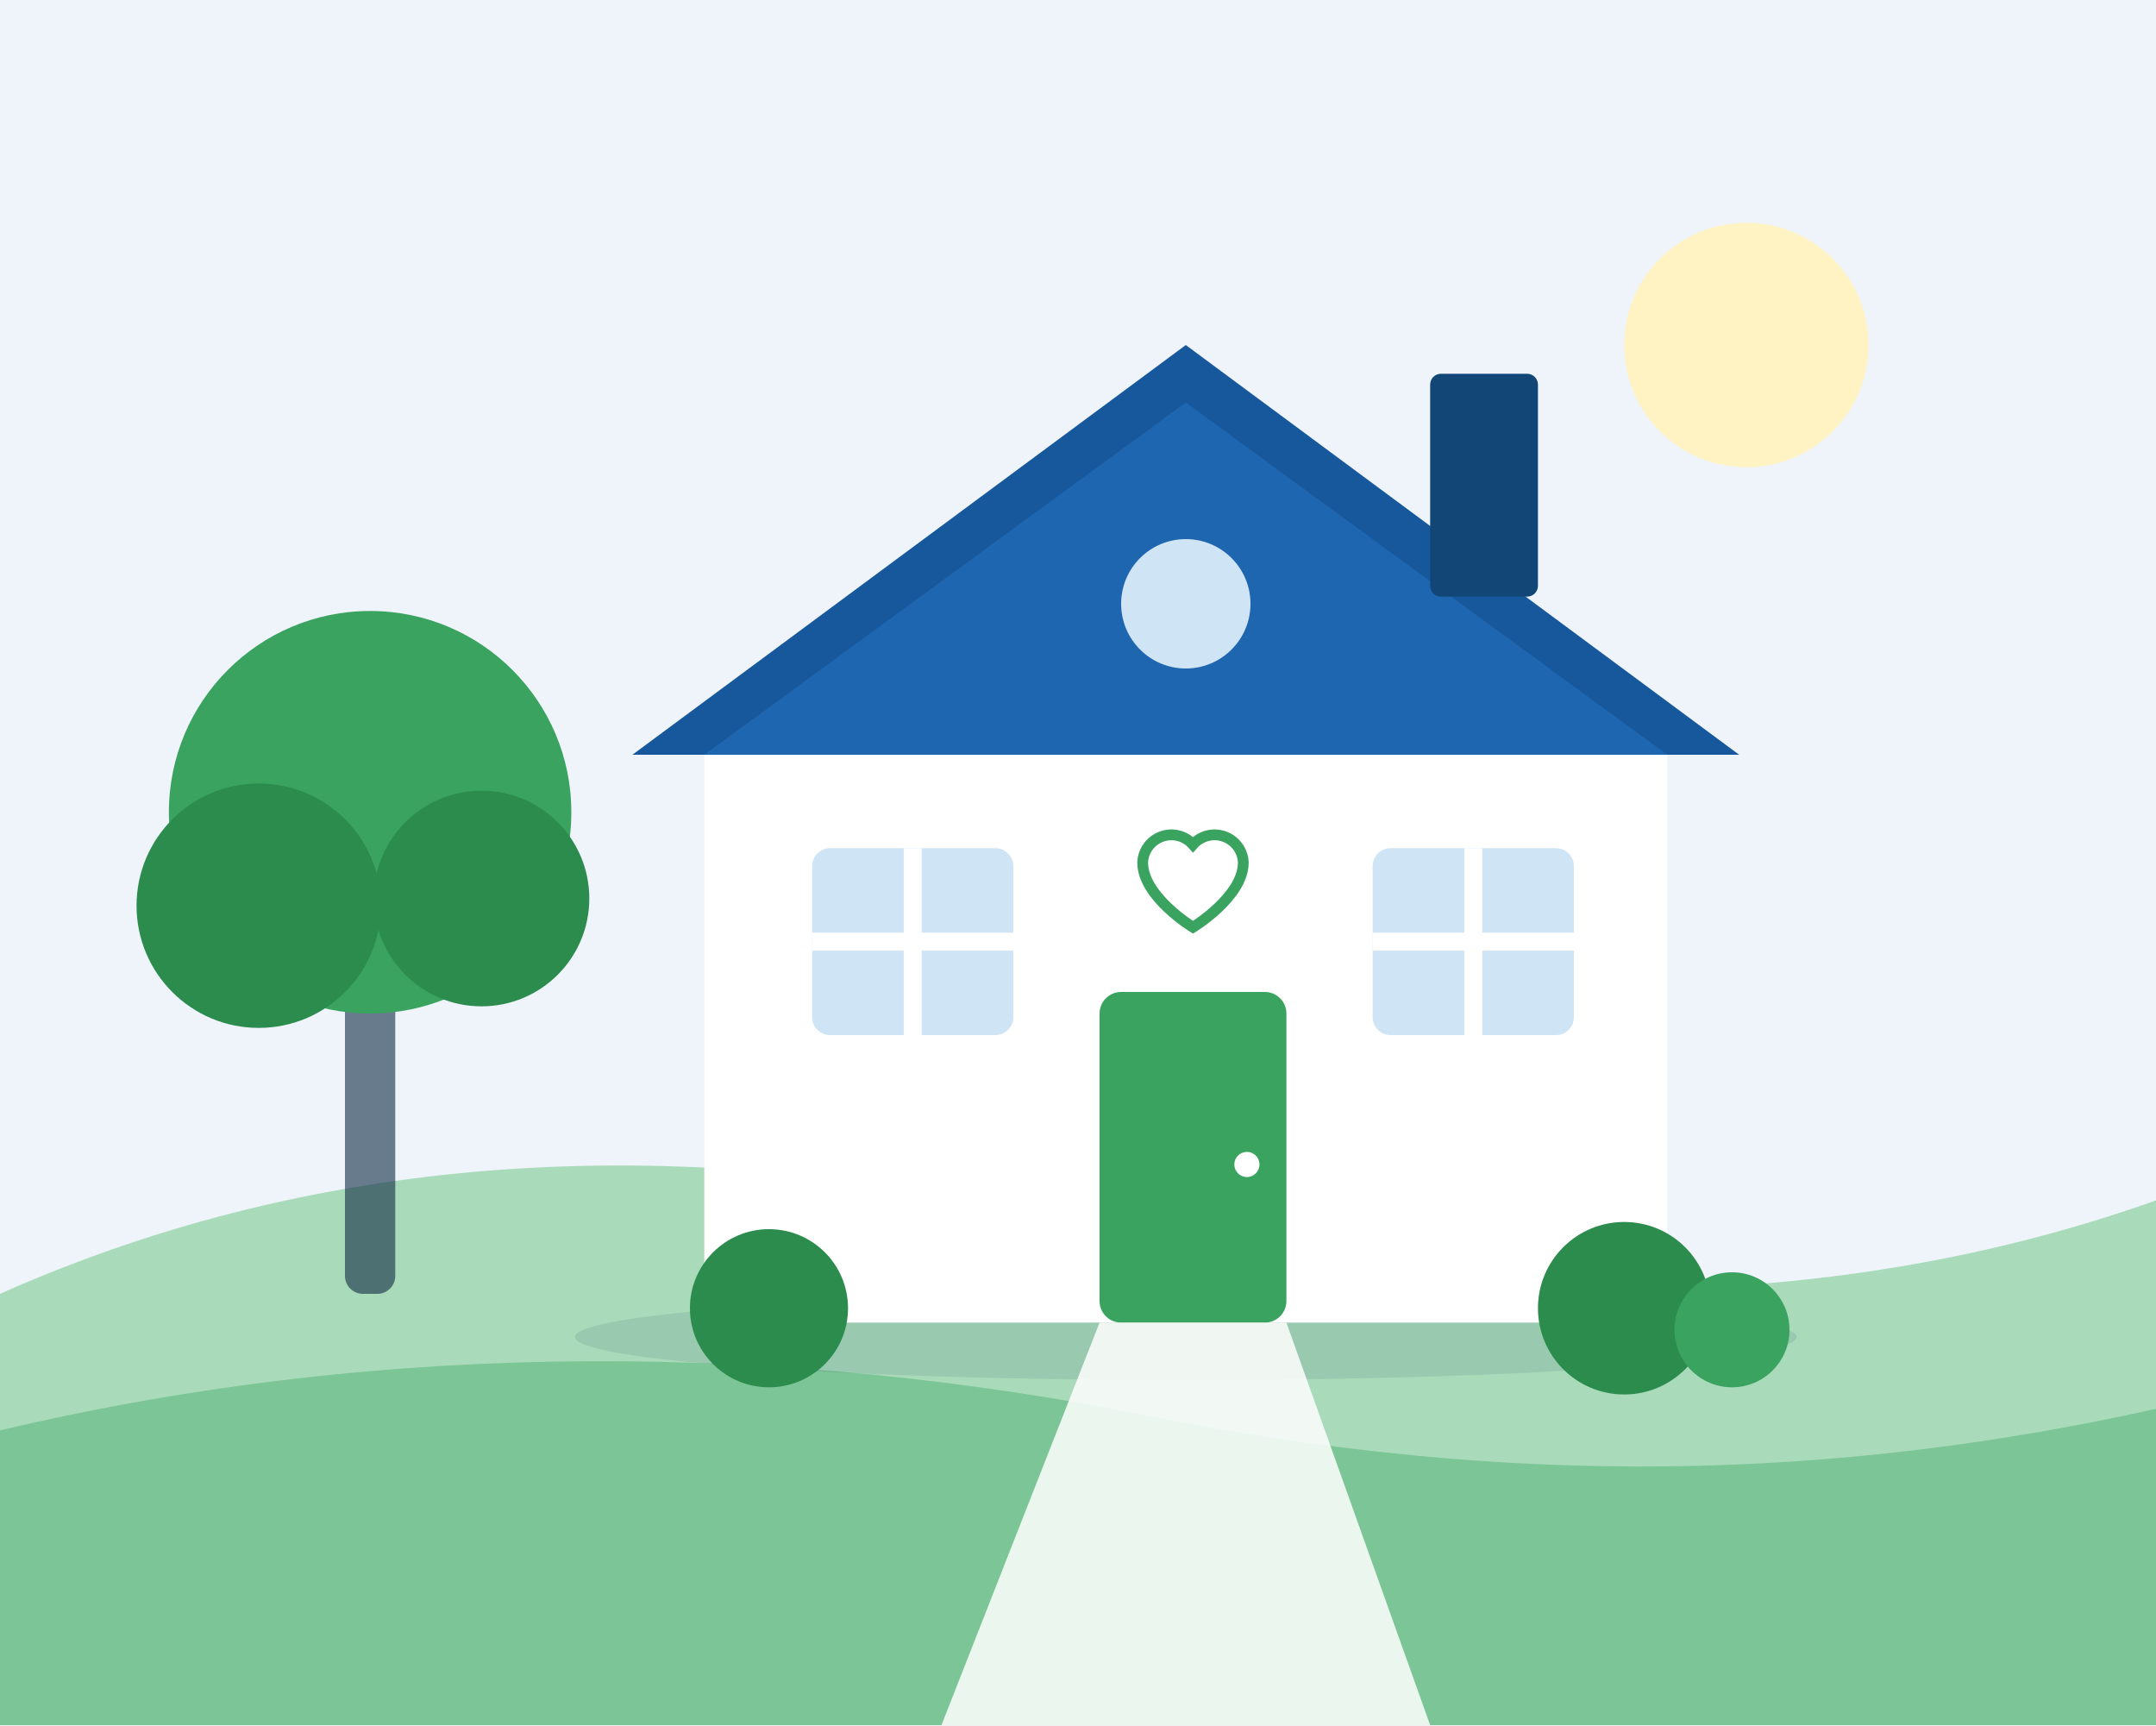
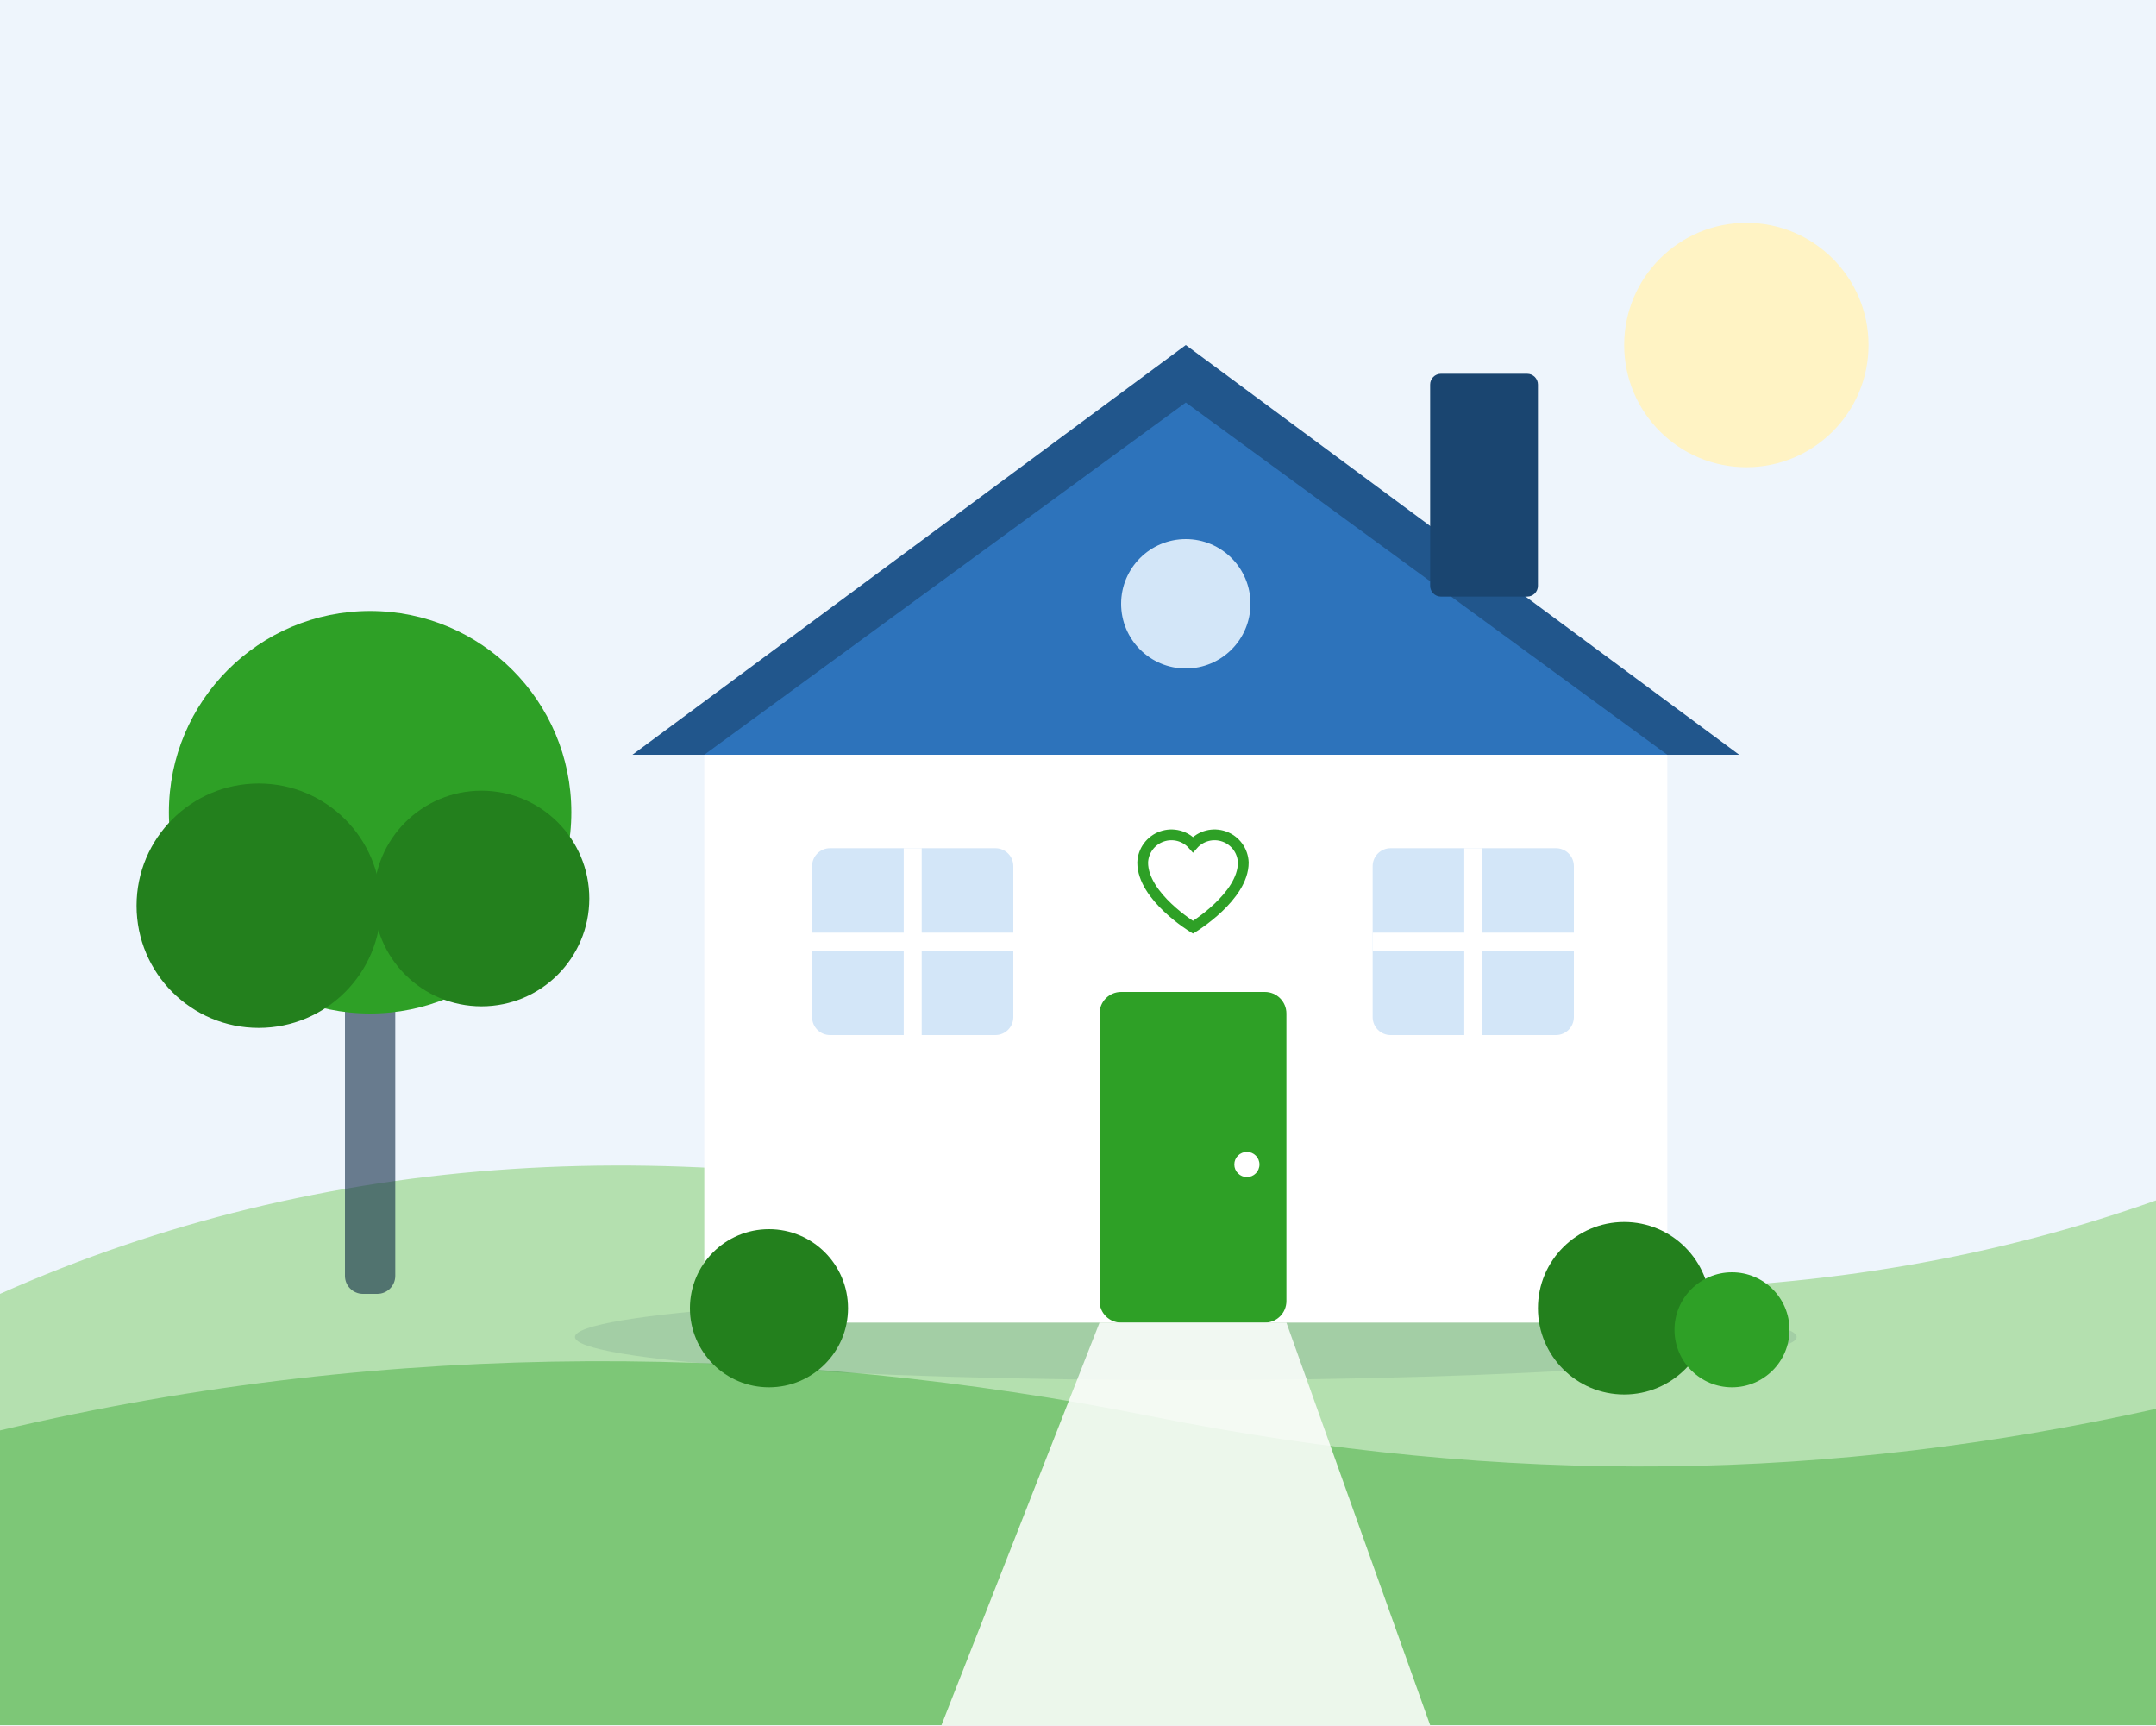
<svg xmlns="http://www.w3.org/2000/svg" viewBox="0 0 600 480" role="img" aria-labelledby="t">
-   <rect width="600" height="480" fill="#EEF4FA" />
+   <rect width="600" height="480" fill="#EEF5FC" />
  <circle cx="486" cy="96" r="34" fill="#FFF3C4" />
-   <path d="M0 360c90-40 190-46 300-20s210 26 300-6v146H0z" fill="#A9DABA" />
-   <path d="M0 398c110-26 220-24 320-4s190 18 280-2v88H0z" fill="#7CC596" />
+   <path d="M0 360c90-40 190-46 300-20s210 26 300-6v146H0z" fill="#B4E0AF" />
+   <path d="M0 398c110-26 220-24 320-4s190 18 280-2v88H0z" fill="#7DC777" />
  <rect x="96" y="250" width="14" height="110" rx="5" fill="#0F2A44" opacity="0.6" />
-   <circle cx="103" cy="226" r="56" fill="#3AA35F" />
-   <circle cx="72" cy="252" r="34" fill="#2B8C4E" />
-   <circle cx="134" cy="250" r="30" fill="#2B8C4E" />
+   <circle cx="103" cy="226" r="56" fill="#2EA026" />
+   <circle cx="72" cy="252" r="34" fill="#23801D" />
+   <circle cx="134" cy="250" r="30" fill="#23801D" />
  <ellipse cx="330" cy="372" rx="170" ry="12" fill="#0F2A44" opacity="0.10" />
  <rect x="196" y="196" width="268" height="172" rx="6" fill="#FFFFFF" />
-   <path d="M176 210L330 96l154 114z" fill="#17589C" />
-   <path d="M196 210L330 112l134 98z" fill="#1F66B0" />
-   <rect x="398" y="104" width="30" height="62" rx="3" fill="#114676" />
-   <rect x="306" y="276" width="52" height="92" rx="6" fill="#3AA35F" />
+   <path d="M176 210L330 96l154 114z" fill="#21568C" />
+   <path d="M196 210L330 112l134 98z" fill="#2D73BB" />
+   <rect x="398" y="104" width="30" height="62" rx="3" fill="#1A4570" />
+   <rect x="306" y="276" width="52" height="92" rx="6" fill="#2EA026" />
  <circle cx="347" cy="324" r="3.5" fill="#FFFFFF" />
-   <rect x="226" y="236" width="56" height="52" rx="5" fill="#CFE4F5" />
+   <rect x="226" y="236" width="56" height="52" rx="5" fill="#D3E6F8" />
  <path d="M254 236v52M226 262h56" stroke="#FFFFFF" stroke-width="5" />
-   <rect x="382" y="236" width="56" height="52" rx="5" fill="#CFE4F5" />
+   <rect x="382" y="236" width="56" height="52" rx="5" fill="#D3E6F8" />
  <path d="M410 236v52M382 262h56" stroke="#FFFFFF" stroke-width="5" />
-   <circle cx="330" cy="168" r="18" fill="#CFE4F5" />
-   <path d="M332 258s-14-8.5-14-18a8 8 0 0 1 14-5 8 8 0 0 1 14 5c0 9.5-14 18-14 18z" fill="#FFFFFF" stroke="#3AA35F" stroke-width="3" />
+   <circle cx="330" cy="168" r="18" fill="#D3E6F8" />
+   <path d="M332 258s-14-8.5-14-18a8 8 0 0 1 14-5 8 8 0 0 1 14 5c0 9.5-14 18-14 18z" fill="#FFFFFF" stroke="#2EA026" stroke-width="3" />
  <path d="M306 368h52l40 112H262z" fill="#FFFFFF" opacity="0.85" />
-   <circle cx="214" cy="364" r="22" fill="#2B8C4E" />
-   <circle cx="452" cy="364" r="24" fill="#2B8C4E" />
-   <circle cx="482" cy="370" r="16" fill="#3AA35F" />
+   <circle cx="214" cy="364" r="22" fill="#23801D" />
+   <circle cx="452" cy="364" r="24" fill="#23801D" />
+   <circle cx="482" cy="370" r="16" fill="#2EA026" />
</svg>
